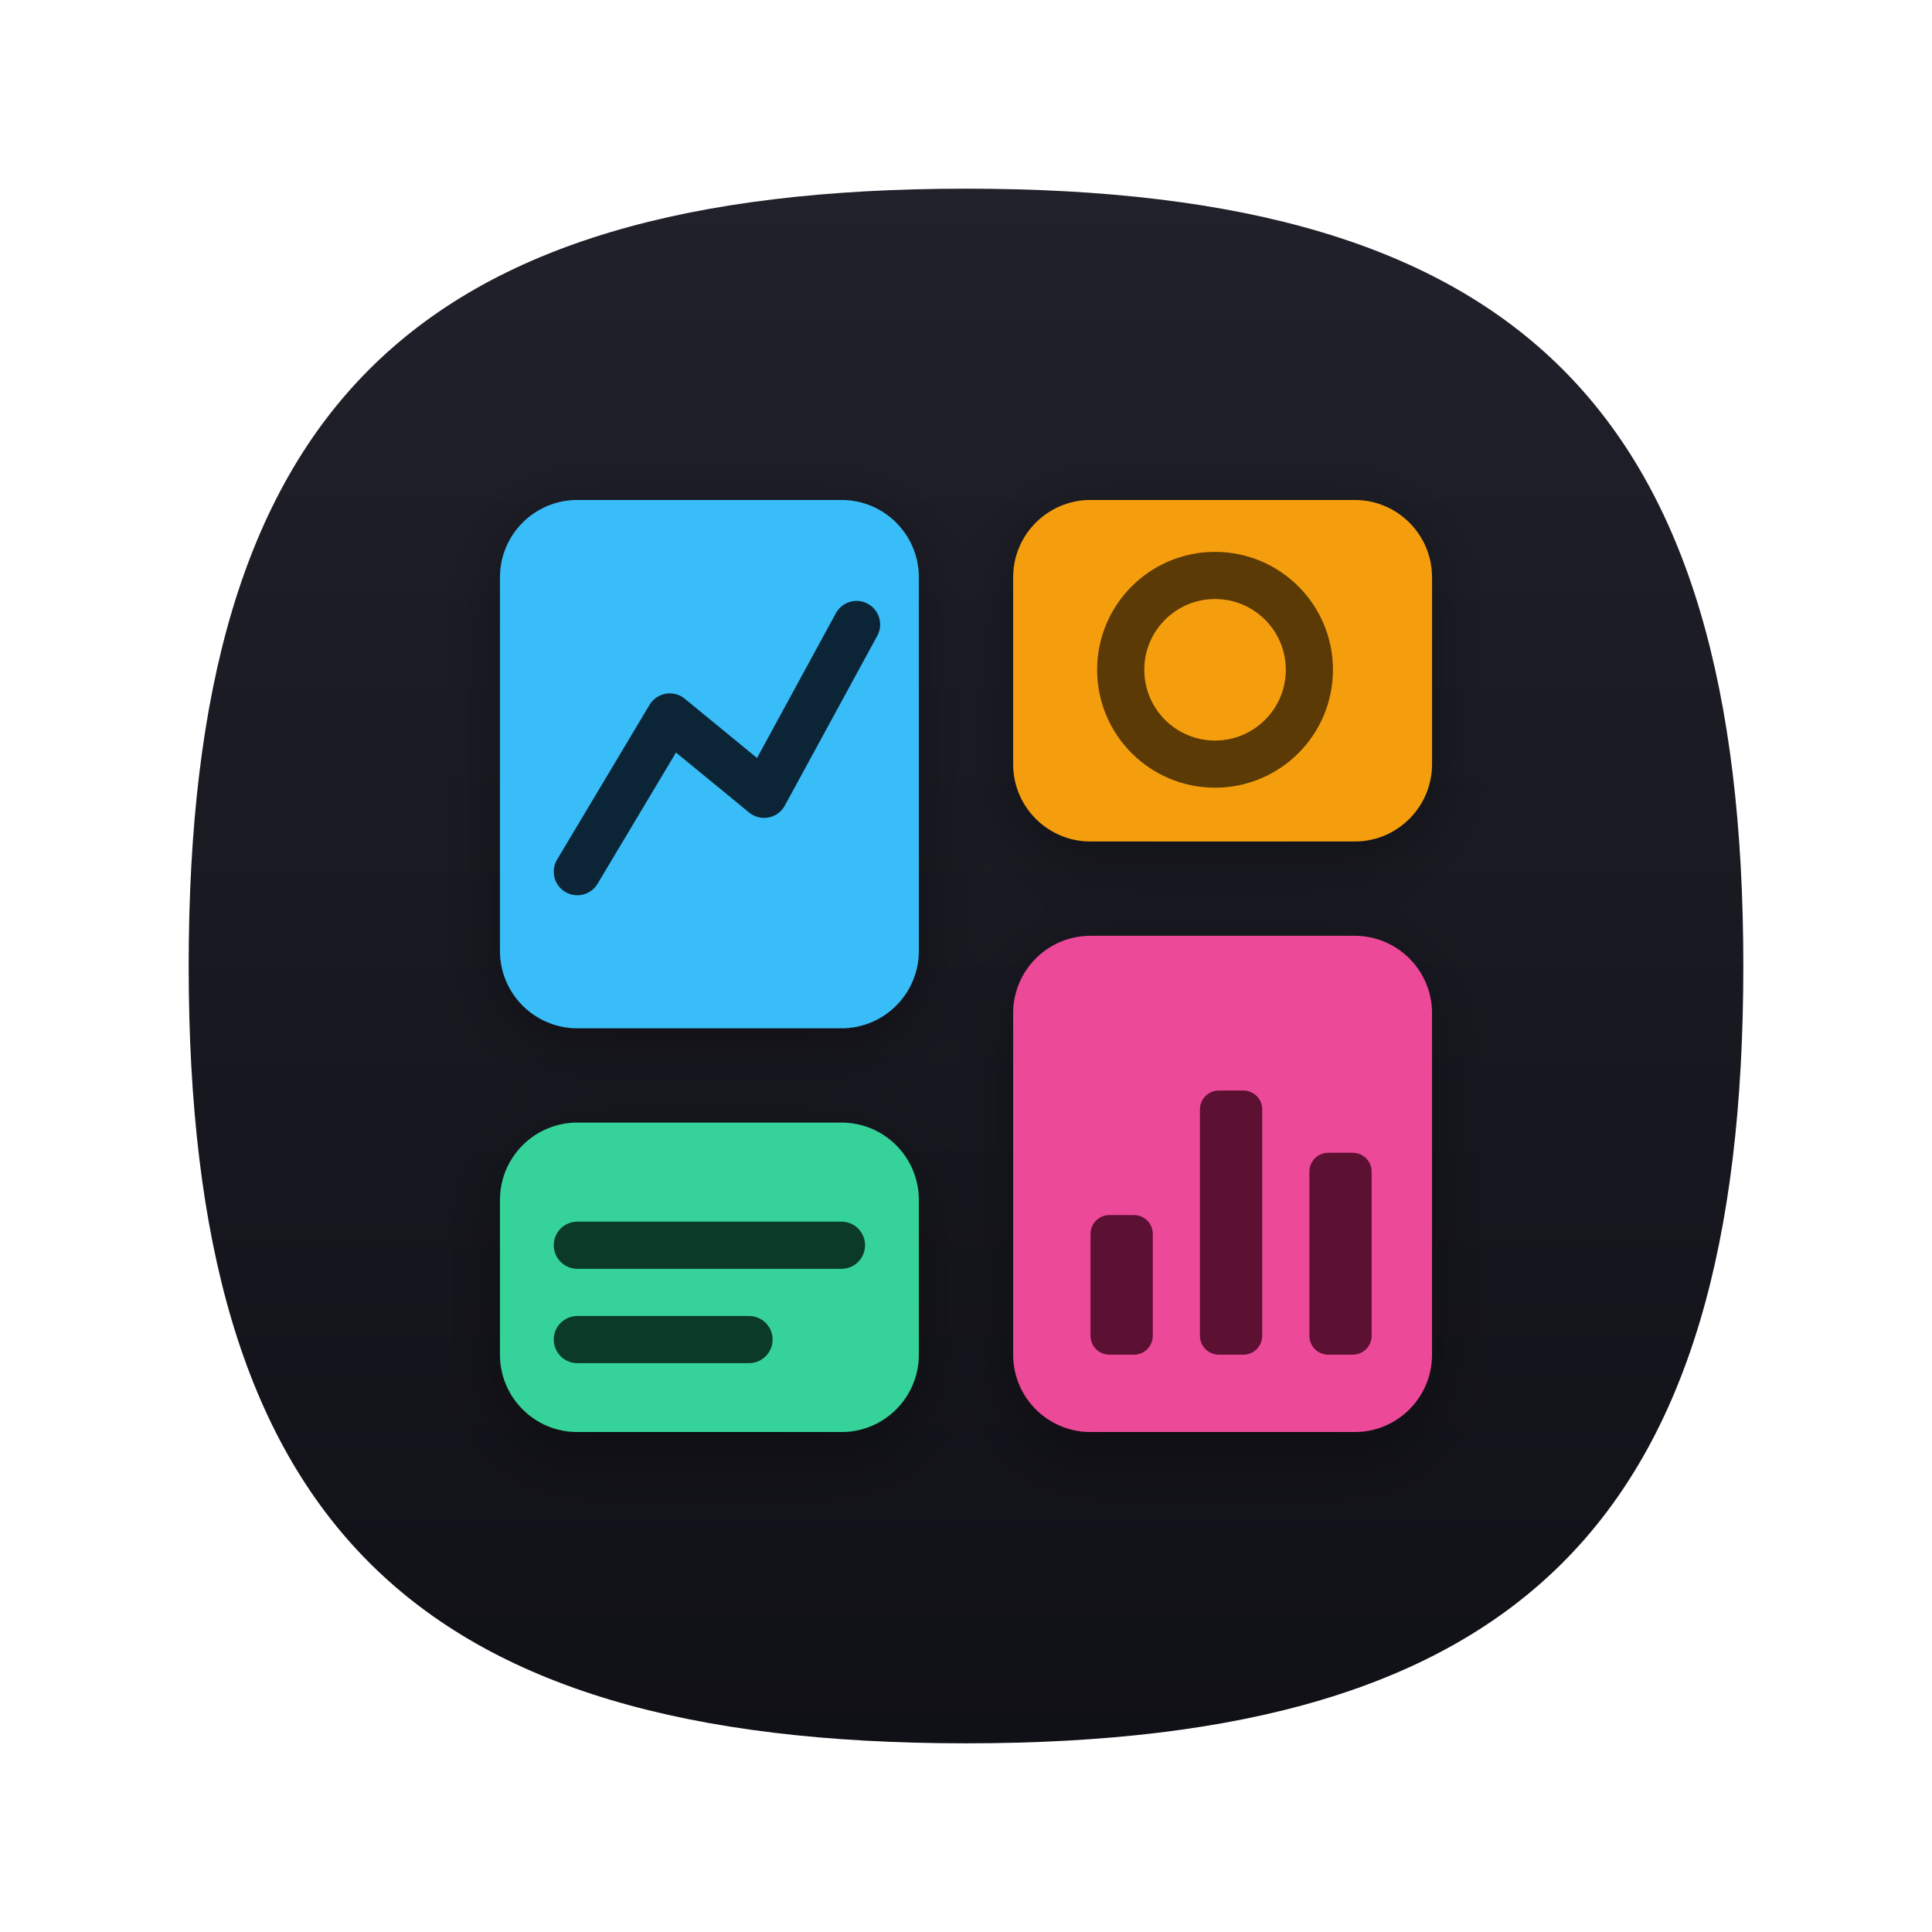
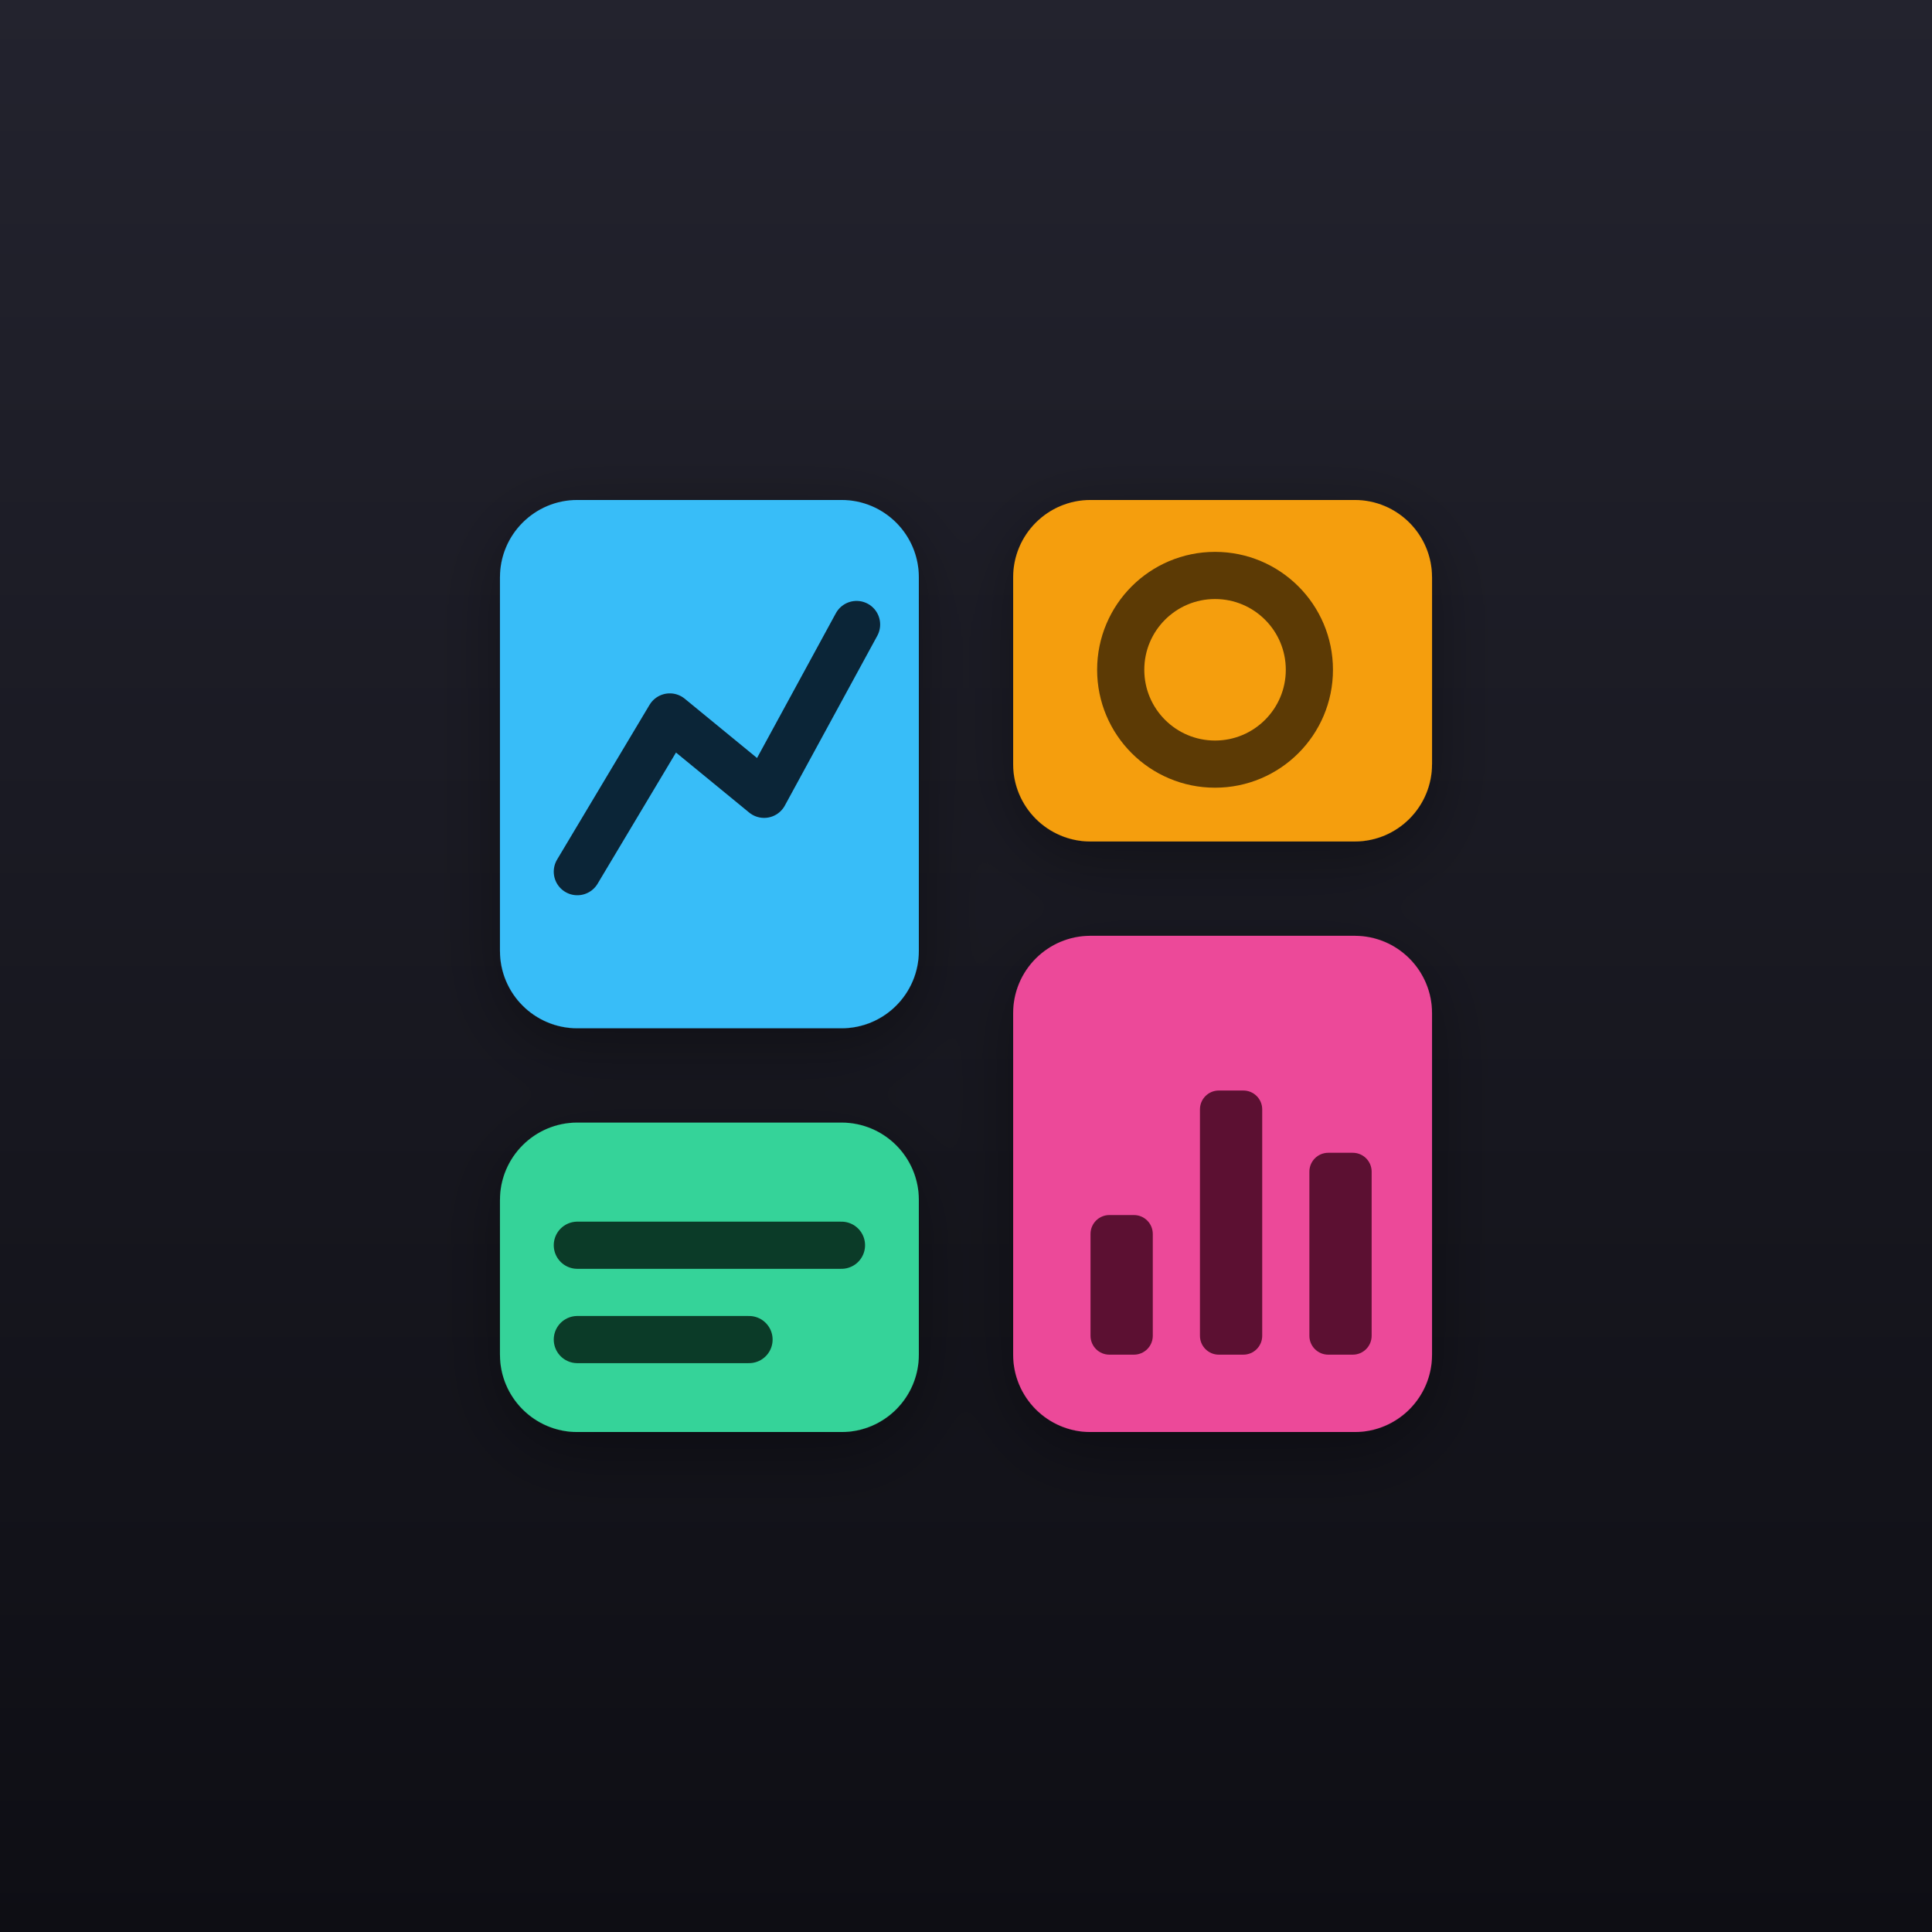
<svg xmlns="http://www.w3.org/2000/svg" width="1024" height="1024" viewBox="0 0 1024 1024">
  <defs>
    <linearGradient id="gDark" x1="0" y1="0" x2="0" y2="1">
      <stop offset="0" stop-color="#23232e" />
      <stop offset="1" stop-color="#0e0e14" />
    </linearGradient>
-     <clipPath id="sq">
-       <path d="M512,100 C806,100 924,218 924,512 C924,806 806,924 512,924 C218,924 100,806 100,512 C100,218 218,100 512,100 Z" />
-     </clipPath>
    <filter id="shadow" x="-20%" y="-20%" width="140%" height="140%">
      <feDropShadow dx="0" dy="10" stdDeviation="18" flood-color="#000" flood-opacity="0.35" />
    </filter>
  </defs>
-   <g clip-path="url(#sq)">
+   <g>
    <rect width="1024" height="1024" fill="url(#gDark)" />
    <g filter="url(#shadow)">
      <rect x="265" y="265" width="222" height="280" rx="41" fill="#38bdf8" />
      <rect x="537" y="265" width="222" height="181" rx="41" fill="#f59e0b" />
      <rect x="537" y="496" width="222" height="263" rx="41" fill="#ec4899" />
      <rect x="265" y="595" width="222" height="164" rx="41" fill="#34d399" />
    </g>
    <polyline points="306,462 355,380 405,421 454,331" fill="none" stroke="#0b2537" stroke-width="25" stroke-linecap="round" stroke-linejoin="round" />
    <circle cx="644" cy="355" r="50" fill="none" stroke="#5c3a05" stroke-width="25" />
    <rect x="578" y="644" width="33" height="74" rx="10" fill="#5c1032" />
    <rect x="636" y="578" width="33" height="140" rx="10" fill="#5c1032" />
    <rect x="694" y="611" width="33" height="107" rx="10" fill="#5c1032" />
    <line x1="306" y1="660" x2="446" y2="660" stroke="#0b3b28" stroke-width="25" stroke-linecap="round" />
    <line x1="306" y1="710" x2="397" y2="710" stroke="#0b3b28" stroke-width="25" stroke-linecap="round" />
  </g>
</svg>
